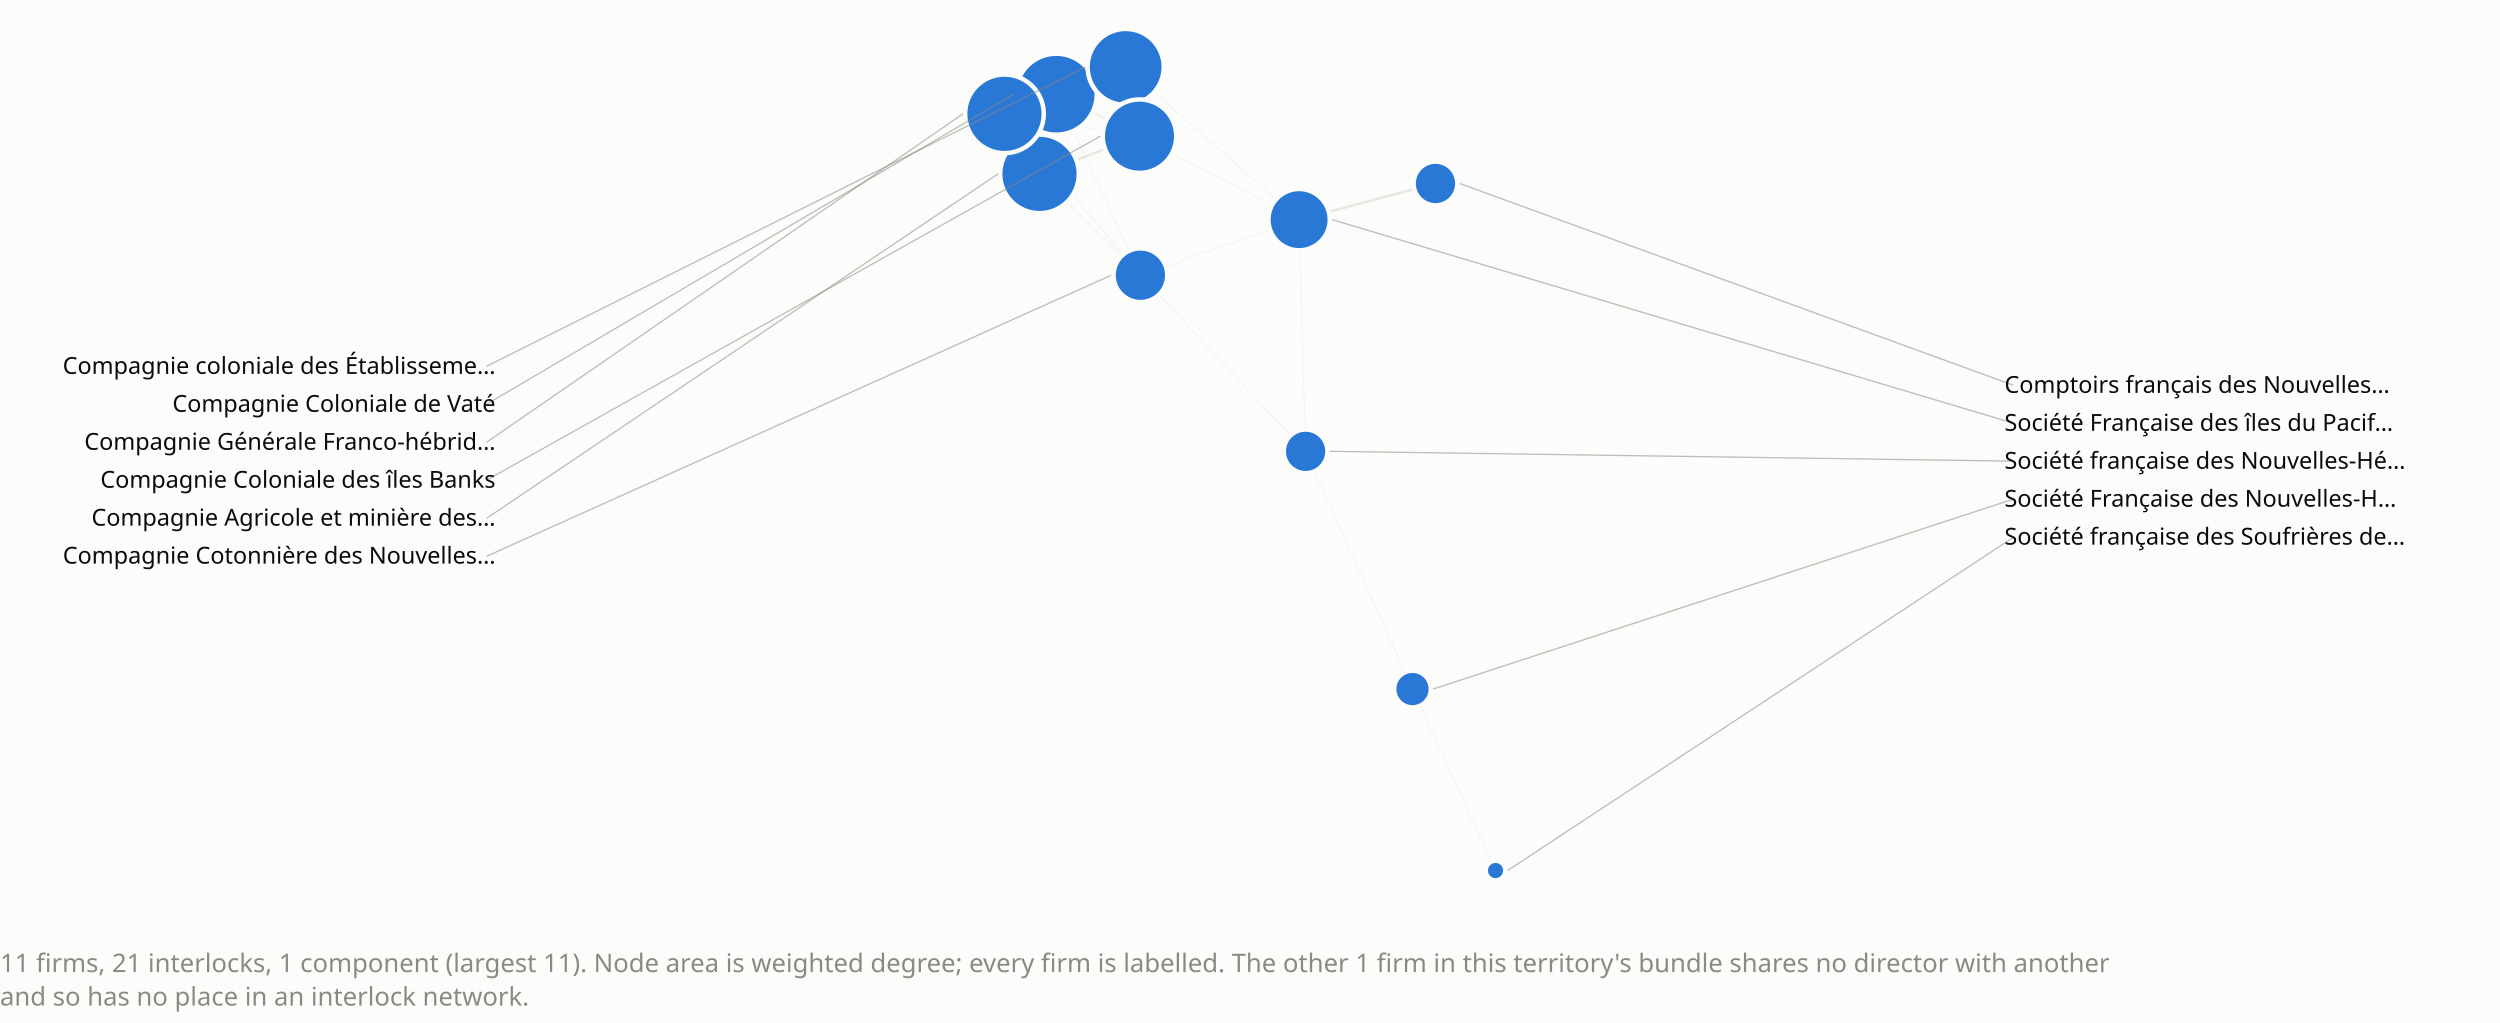
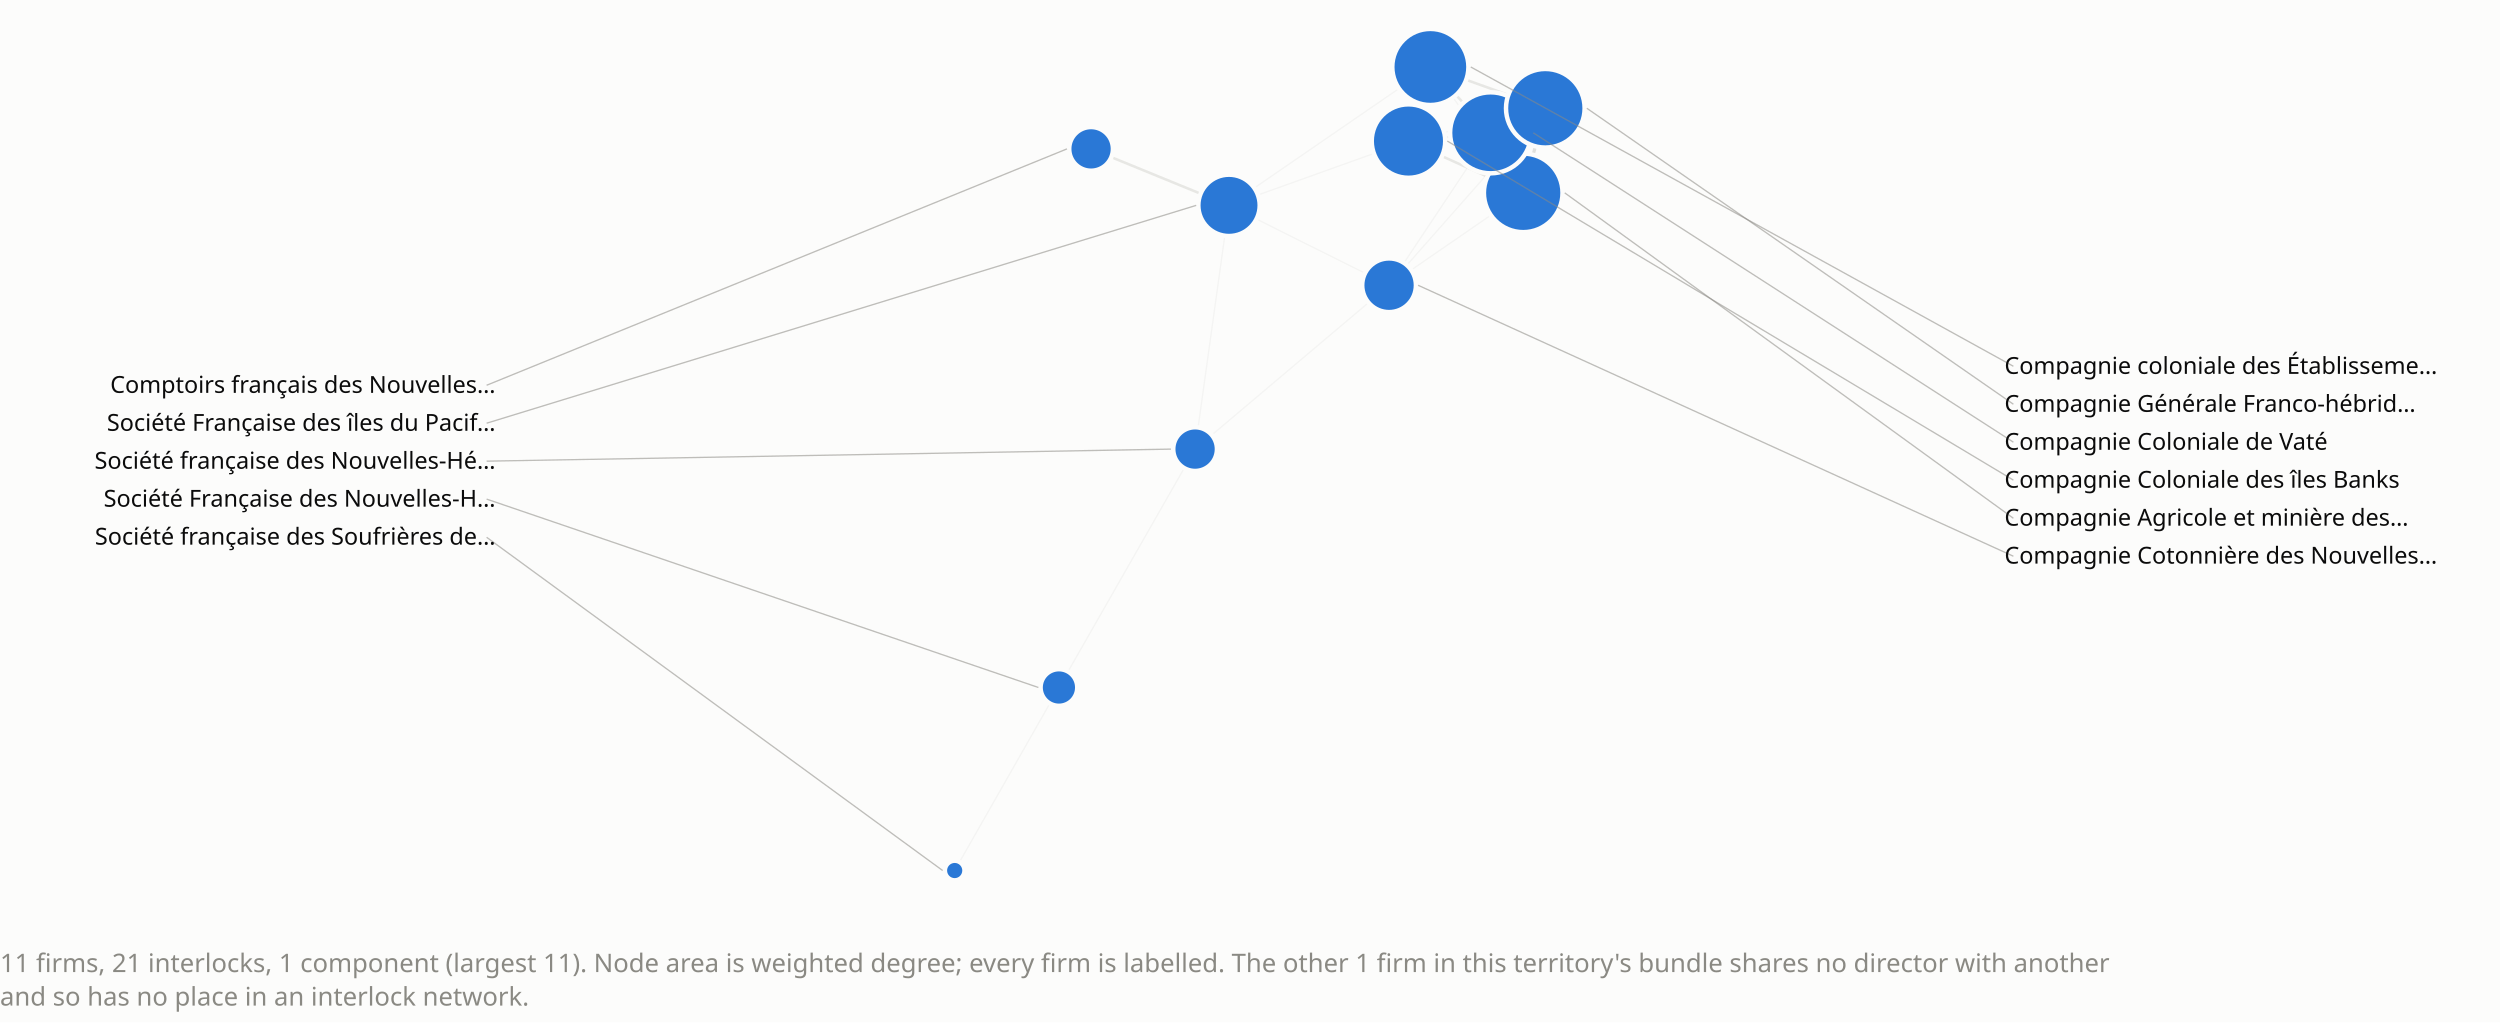
<svg xmlns="http://www.w3.org/2000/svg" viewBox="0 0 1120 458" width="1120" height="458" role="img" aria-label="New Hebrides (Melanesia) interlock network">
  <rect width="1120" height="458" fill="#fcfcfb" />
  <g stroke="#c9c8c2" fill="none">
-     <path d="M465.7 77.9L473.2 42.2M465.7 77.9L450.0 51.0M473.2 42.2L450.0 51.0M504.3 30.0L510.5 61.0" stroke-width="1.44" stroke-opacity="0.520" />
-     <path d="M465.7 77.9L510.5 61.0M473.2 42.2L504.3 30.0M450.0 51.0L504.3 30.0M643.1 82.2L582.0 98.4" stroke-width="1.16" stroke-opacity="0.400" />
-     <path d="M465.7 77.9L510.9 123.3M465.7 77.9L504.3 30.0M473.2 42.2L510.9 123.3M450.0 51.0L510.9 123.3M450.0 51.0L510.5 61.0M504.3 30.0L582.0 98.4M510.5 61.0L582.0 98.4M582.0 98.4L510.9 123.3M582.0 98.4L584.9 202.2M510.9 123.3L584.9 202.2M584.9 202.2L632.8 308.7M632.8 308.7L670.0 390.0" stroke-width="0.60" stroke-opacity="0.160" />
-     <path d="M473.2 42.2L510.5 61.0" stroke-width="0.88" stroke-opacity="0.280" />
+     <path d="M682.4 86.4L667.8 59.5M682.4 86.4L692.3 48.5M667.8 59.5L692.3 48.5M640.8 30.0L631.0 63.2" stroke-width="1.44" stroke-opacity="0.520" />
+     <path d="M682.4 86.4L631.0 63.2M667.8 59.5L640.8 30.0M692.3 48.5L640.8 30.0M488.8 66.7L550.6 92.0" stroke-width="1.16" stroke-opacity="0.400" />
+     <path d="M682.4 86.4L622.3 127.8M682.4 86.4L640.8 30.0M667.8 59.5L622.3 127.8M692.3 48.5L622.3 127.8M692.3 48.5L631.0 63.2M640.8 30.0L550.6 92.0M631.0 63.2L550.6 92.0M550.6 92.0L622.3 127.8M550.6 92.0L535.4 201.2M622.3 127.8L535.4 201.2M535.4 201.2L474.4 308.0M474.4 308.0L427.7 390.0" stroke-width="0.60" stroke-opacity="0.160" />
+     <path d="M667.8 59.5L631.0 63.2" stroke-width="0.88" stroke-opacity="0.280" />
  </g>
  <g>
-     <circle class="nd" data-id="agricoleminierenouvelleshebrides" cx="465.7" cy="77.9" r="17.61" fill="#2a78d6" stroke="#fcfcfb" stroke-width="2" />
-     <circle class="nd" data-id="colonialevate" cx="473.2" cy="42.2" r="18.15" fill="#2a78d6" stroke="#fcfcfb" stroke-width="2" />
-     <circle class="nd" data-id="francohebridaise" cx="450.0" cy="51.0" r="17.61" fill="#2a78d6" stroke="#fcfcfb" stroke-width="2" />
-     <circle class="nd" data-id="colonialeetablissementsnhagen" cx="504.3" cy="30.0" r="17.05" fill="#2a78d6" stroke="#fcfcfb" stroke-width="2" />
-     <circle class="nd" data-id="colonialeilesbanks" cx="510.5" cy="61.0" r="16.46" fill="#2a78d6" stroke="#fcfcfb" stroke-width="2" />
-     <circle class="nd" data-id="comptoirsnouvelleshebrides" cx="643.1" cy="82.2" r="9.79" fill="#2a78d6" stroke="#fcfcfb" stroke-width="2" />
-     <circle class="nd" data-id="ilespacifique" cx="582.0" cy="98.4" r="13.74" fill="#2a78d6" stroke="#fcfcfb" stroke-width="2" />
-     <circle class="nd" data-id="cotonnierenouvelleshebrides" cx="510.9" cy="123.3" r="12.03" fill="#2a78d6" stroke="#fcfcfb" stroke-width="2" />
-     <circle class="nd" data-id="nouvelleshebrides" cx="584.9" cy="202.2" r="9.79" fill="#2a78d6" stroke="#fcfcfb" stroke-width="2" />
-     <circle class="nd" data-id="nouvelleshebridesgeneralitesnouvelleshebrides" cx="632.8" cy="308.7" r="8.21" fill="#2a78d6" stroke="#fcfcfb" stroke-width="2" />
-     <circle class="nd" data-id="soufrieresvanualavailesbanks" cx="670.0" cy="390.0" r="4.40" fill="#2a78d6" stroke="#fcfcfb" stroke-width="2" />
+     <circle class="nd" data-id="agricoleminierenouvelleshebrides" cx="682.4" cy="86.4" r="17.61" fill="#2a78d6" stroke="#fcfcfb" stroke-width="2" />
+     <circle class="nd" data-id="colonialevate" cx="667.8" cy="59.5" r="18.15" fill="#2a78d6" stroke="#fcfcfb" stroke-width="2" />
+     <circle class="nd" data-id="francohebridaise" cx="692.3" cy="48.5" r="17.61" fill="#2a78d6" stroke="#fcfcfb" stroke-width="2" />
+     <circle class="nd" data-id="colonialeetablissementsnhagen" cx="640.8" cy="30.0" r="17.05" fill="#2a78d6" stroke="#fcfcfb" stroke-width="2" />
+     <circle class="nd" data-id="colonialeilesbanks" cx="631.0" cy="63.2" r="16.46" fill="#2a78d6" stroke="#fcfcfb" stroke-width="2" />
+     <circle class="nd" data-id="comptoirsnouvelleshebrides" cx="488.8" cy="66.7" r="9.79" fill="#2a78d6" stroke="#fcfcfb" stroke-width="2" />
+     <circle class="nd" data-id="ilespacifique" cx="550.6" cy="92.0" r="13.74" fill="#2a78d6" stroke="#fcfcfb" stroke-width="2" />
+     <circle class="nd" data-id="cotonnierenouvelleshebrides" cx="622.3" cy="127.8" r="12.03" fill="#2a78d6" stroke="#fcfcfb" stroke-width="2" />
+     <circle class="nd" data-id="nouvelleshebrides" cx="535.4" cy="201.2" r="9.79" fill="#2a78d6" stroke="#fcfcfb" stroke-width="2" />
+     <circle class="nd" data-id="nouvelleshebridesgeneralitesnouvelleshebrides" cx="474.4" cy="308.0" r="8.21" fill="#2a78d6" stroke="#fcfcfb" stroke-width="2" />
+     <circle class="nd" data-id="soufrieresvanualavailesbanks" cx="427.7" cy="390.0" r="4.40" fill="#2a78d6" stroke="#fcfcfb" stroke-width="2" />
  </g>
-   <line x1="218.0" y1="164.1" x2="486.3" y2="30.0" stroke="#8a8983" stroke-width="0.6" stroke-opacity="0.55" />
-   <line x1="218.0" y1="181.1" x2="454.1" y2="42.2" stroke="#8a8983" stroke-width="0.6" stroke-opacity="0.55" />
-   <line x1="218.0" y1="198.1" x2="431.4" y2="51.0" stroke="#8a8983" stroke-width="0.6" stroke-opacity="0.55" />
-   <line x1="218.0" y1="215.1" x2="493.0" y2="61.0" stroke="#8a8983" stroke-width="0.6" stroke-opacity="0.55" />
-   <line x1="218.0" y1="232.2" x2="447.1" y2="77.9" stroke="#8a8983" stroke-width="0.6" stroke-opacity="0.55" />
-   <line x1="218.0" y1="249.2" x2="497.8" y2="123.3" stroke="#8a8983" stroke-width="0.6" stroke-opacity="0.55" />
-   <line x1="902.0" y1="172.6" x2="653.9" y2="82.2" stroke="#8a8983" stroke-width="0.6" stroke-opacity="0.55" />
-   <line x1="902.0" y1="189.6" x2="596.8" y2="98.4" stroke="#8a8983" stroke-width="0.6" stroke-opacity="0.55" />
-   <line x1="902.0" y1="206.6" x2="595.7" y2="202.2" stroke="#8a8983" stroke-width="0.6" stroke-opacity="0.55" />
-   <line x1="902.0" y1="223.6" x2="642.0" y2="308.7" stroke="#8a8983" stroke-width="0.6" stroke-opacity="0.55" />
-   <line x1="902.0" y1="240.7" x2="675.4" y2="390.0" stroke="#8a8983" stroke-width="0.6" stroke-opacity="0.55" />
+   <line x1="218.0" y1="172.6" x2="478.0" y2="66.7" stroke="#8a8983" stroke-width="0.6" stroke-opacity="0.55" />
+   <line x1="218.0" y1="189.6" x2="535.9" y2="92.0" stroke="#8a8983" stroke-width="0.6" stroke-opacity="0.55" />
+   <line x1="218.0" y1="206.6" x2="524.6" y2="201.2" stroke="#8a8983" stroke-width="0.6" stroke-opacity="0.55" />
+   <line x1="218.0" y1="223.6" x2="465.2" y2="308.0" stroke="#8a8983" stroke-width="0.6" stroke-opacity="0.55" />
+   <line x1="218.0" y1="240.7" x2="422.3" y2="390.0" stroke="#8a8983" stroke-width="0.6" stroke-opacity="0.55" />
+   <line x1="902.0" y1="164.1" x2="658.9" y2="30.0" stroke="#8a8983" stroke-width="0.6" stroke-opacity="0.55" />
+   <line x1="902.0" y1="181.1" x2="710.9" y2="48.5" stroke="#8a8983" stroke-width="0.6" stroke-opacity="0.55" />
+   <line x1="902.0" y1="198.1" x2="686.9" y2="59.5" stroke="#8a8983" stroke-width="0.6" stroke-opacity="0.55" />
+   <line x1="902.0" y1="215.1" x2="648.4" y2="63.2" stroke="#8a8983" stroke-width="0.6" stroke-opacity="0.55" />
+   <line x1="902.0" y1="232.2" x2="701.0" y2="86.4" stroke="#8a8983" stroke-width="0.6" stroke-opacity="0.55" />
+   <line x1="902.0" y1="249.2" x2="635.3" y2="127.8" stroke="#8a8983" stroke-width="0.6" stroke-opacity="0.55" />
  <g font-size="10.5" font-family="ui-sans-serif,system-ui,sans-serif" fill="#0b0b0b">
-     <text x="222.0" y="167.5" text-anchor="end">Compagnie coloniale des Établisseme…</text>
-     <text x="222.0" y="184.5" text-anchor="end">Compagnie Coloniale de Vaté</text>
-     <text x="222.0" y="201.5" text-anchor="end">Compagnie Générale Franco-hébrid…</text>
-     <text x="222.0" y="218.5" text-anchor="end">Compagnie Coloniale des îles Banks</text>
-     <text x="222.0" y="235.5" text-anchor="end">Compagnie Agricole et minière des…</text>
-     <text x="222.0" y="252.5" text-anchor="end">Compagnie Cotonnière des Nouvelles…</text>
-     <text x="898.0" y="176.0" text-anchor="start">Comptoirs français des Nouvelles…</text>
-     <text x="898.0" y="193.0" text-anchor="start">Société Française des îles du Pacif…</text>
-     <text x="898.0" y="210.0" text-anchor="start">Société française des Nouvelles-Hé…</text>
-     <text x="898.0" y="227.0" text-anchor="start">Société Française des Nouvelles-H…</text>
-     <text x="898.0" y="244.0" text-anchor="start">Société française des Soufrières de…</text>
+     <text x="222.0" y="176.0" text-anchor="end">Comptoirs français des Nouvelles…</text>
+     <text x="222.0" y="193.0" text-anchor="end">Société Française des îles du Pacif…</text>
+     <text x="222.0" y="210.0" text-anchor="end">Société française des Nouvelles-Hé…</text>
+     <text x="222.0" y="227.0" text-anchor="end">Société Française des Nouvelles-H…</text>
+     <text x="222.0" y="244.0" text-anchor="end">Société française des Soufrières de…</text>
+     <text x="898.0" y="167.5" text-anchor="start">Compagnie coloniale des Établisseme…</text>
+     <text x="898.0" y="184.5" text-anchor="start">Compagnie Générale Franco-hébrid…</text>
+     <text x="898.0" y="201.5" text-anchor="start">Compagnie Coloniale de Vaté</text>
+     <text x="898.0" y="218.5" text-anchor="start">Compagnie Coloniale des îles Banks</text>
+     <text x="898.0" y="235.5" text-anchor="start">Compagnie Agricole et minière des…</text>
+     <text x="898.0" y="252.5" text-anchor="start">Compagnie Cotonnière des Nouvelles…</text>
  </g>
  <g font-size="11.5" font-family="ui-sans-serif,system-ui,sans-serif" fill="#8a8983">
    <text x="0" y="435.5">11 firms, 21 interlocks, 1 component (largest 11). Node area is weighted degree; every firm is labelled. The other 1 firm in this territory's bundle shares no director with another</text>
    <text x="0" y="450.5">and so has no place in an interlock network.</text>
  </g>
</svg>
